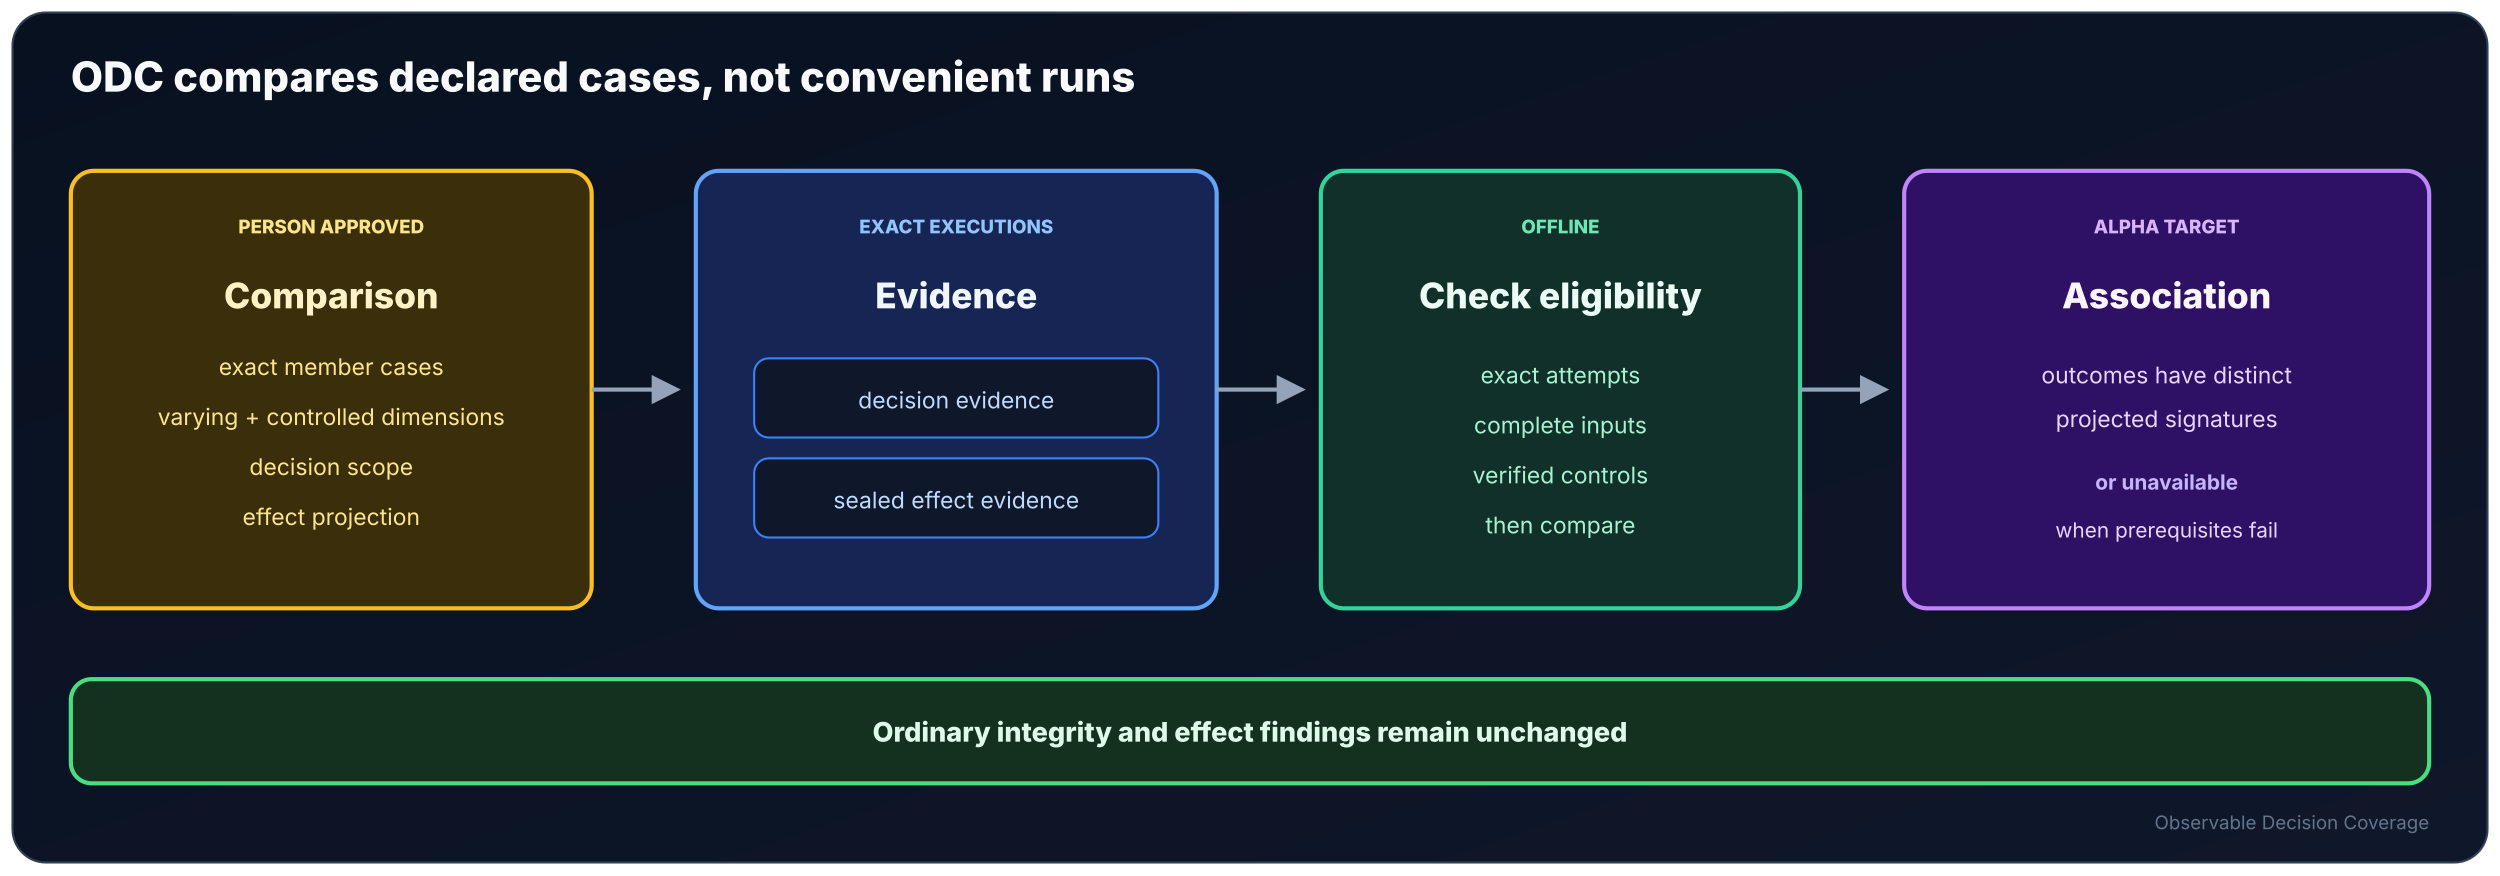
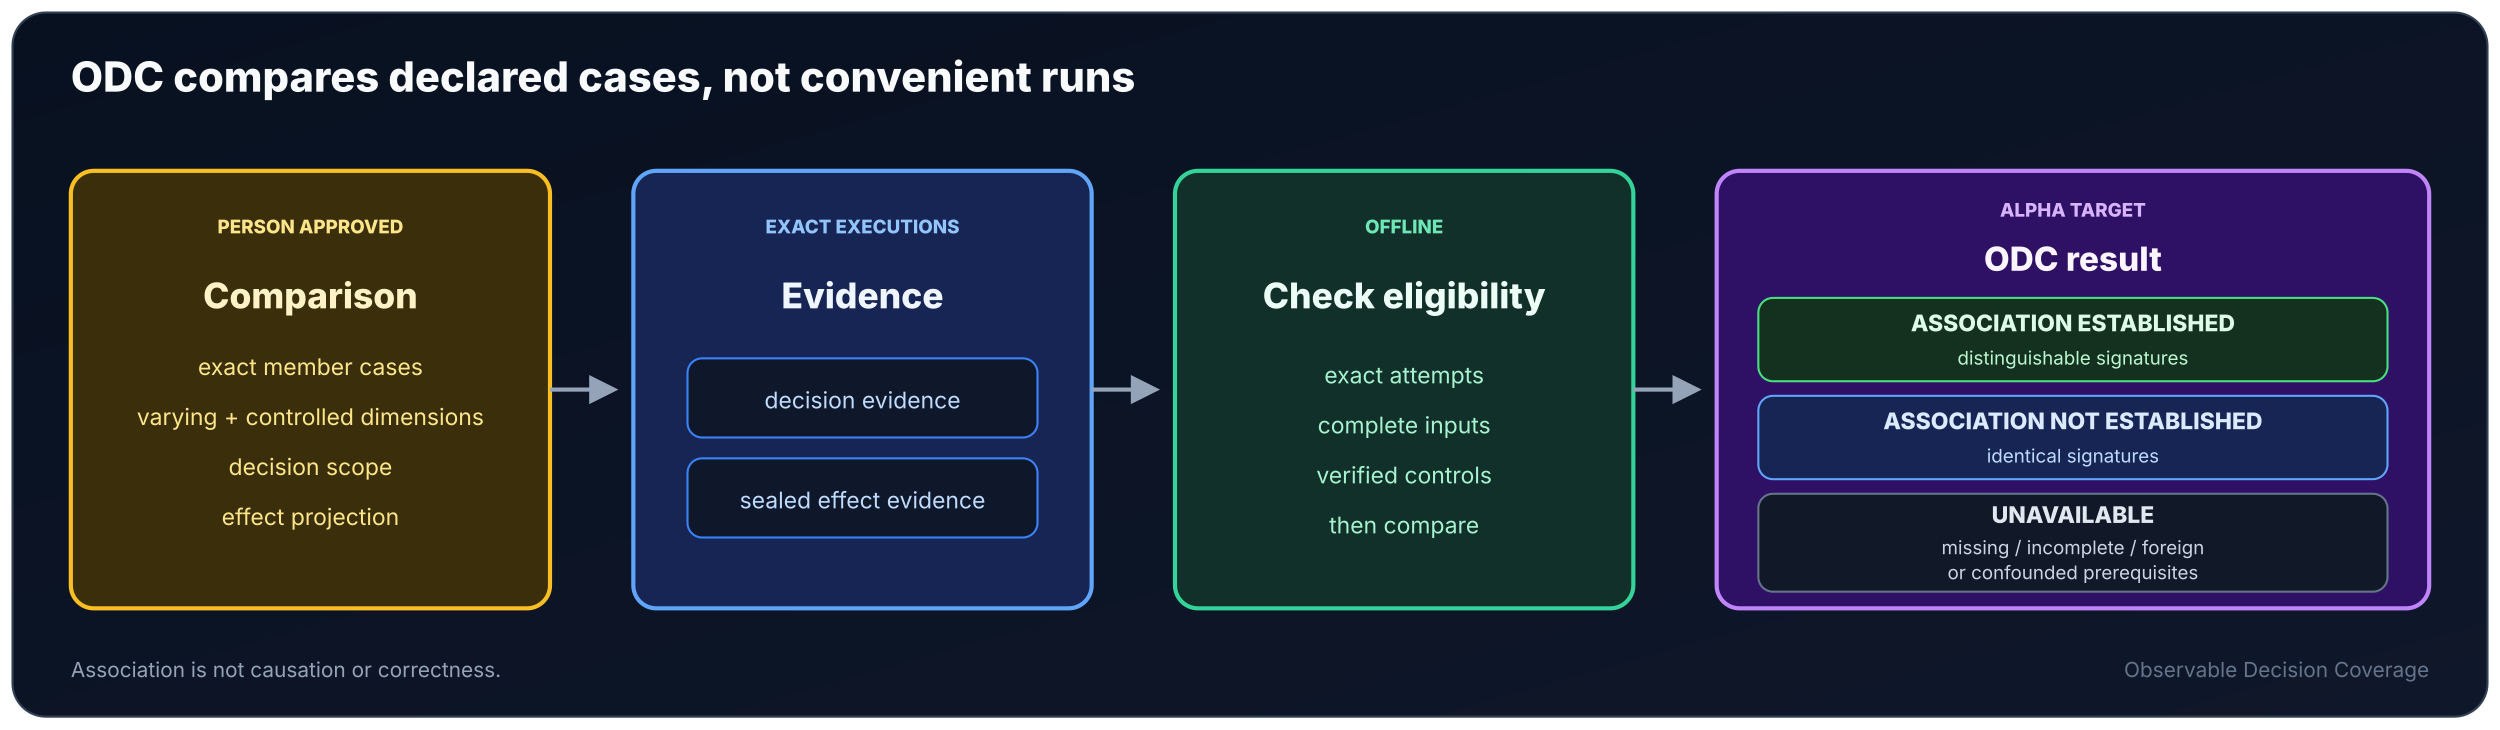
- <svg xmlns="http://www.w3.org/2000/svg" viewBox="0 0 1200 420" role="img" aria-labelledby="odc-title odc-description">
+ <svg xmlns="http://www.w3.org/2000/svg" viewBox="0 0 1200 350" role="img" aria-labelledby="odc-title odc-description">
  <defs>
    <linearGradient id="odc-background" x1="0" y1="0" x2="1" y2="1">
      <stop offset="0" stop-color="#081120" />
      <stop offset="1" stop-color="#0f172a" />
    </linearGradient>
    <marker id="odc-arrow" viewBox="0 0 10 10" refX="8" refY="5" markerWidth="7" markerHeight="7" orient="auto">
      <path d="M0 0 10 5 0 10Z" fill="#94a3b8" />
    </marker>
  </defs>
-   <rect x="6" y="6" width="1188" height="408" rx="16" fill="url(#odc-background)" stroke="#334155" />
+   <rect x="6" y="6" width="1188" height="338" rx="16" fill="url(#odc-background)" stroke="#334155" />
  <g font-family="Inter, ui-sans-serif, system-ui, sans-serif">
    <text x="34" y="44" fill="#f8fafc" font-size="20" font-weight="800">ODC compares declared cases, not convenient runs</text>
    <g text-anchor="middle">
-       <rect x="34" y="82" width="250" height="210" rx="11" fill="#3b2f0b" stroke="#fbbf24" stroke-width="2" />
-       <text x="159" y="112" fill="#fde68a" font-size="9" font-weight="800">PERSON APPROVED</text>
-       <text x="159" y="148" fill="#fef3c7" font-size="17" font-weight="800">Comparison</text>
-       <text x="159" y="180" fill="#fde68a" font-size="11">exact member cases</text>
-       <text x="159" y="204" fill="#fde68a" font-size="11">varying + controlled dimensions</text>
-       <text x="159" y="228" fill="#fde68a" font-size="11">decision scope</text>
-       <text x="159" y="252" fill="#fde68a" font-size="11">effect projection</text>
+       <rect x="34" y="82" width="230" height="210" rx="11" fill="#3b2f0b" stroke="#fbbf24" stroke-width="2" />
+       <text x="149" y="112" fill="#fde68a" font-size="9" font-weight="800">PERSON APPROVED</text>
+       <text x="149" y="148" fill="#fef3c7" font-size="17" font-weight="800">Comparison</text>
+       <text x="149" y="180" fill="#fde68a" font-size="11">exact member cases</text>
+       <text x="149" y="204" fill="#fde68a" font-size="11">varying + controlled dimensions</text>
+       <text x="149" y="228" fill="#fde68a" font-size="11">decision scope</text>
+       <text x="149" y="252" fill="#fde68a" font-size="11">effect projection</text>
    </g>
    <g text-anchor="middle">
-       <rect x="334" y="82" width="250" height="210" rx="11" fill="#172554" stroke="#60a5fa" stroke-width="2" />
-       <text x="459" y="112" fill="#93c5fd" font-size="9" font-weight="800">EXACT EXECUTIONS</text>
-       <text x="459" y="148" fill="#eff6ff" font-size="17" font-weight="800">Evidence</text>
-       <rect x="362" y="172" width="194" height="38" rx="7" fill="#0f172a" stroke="#3b82f6" />
-       <text x="459" y="196" fill="#bfdbfe" font-size="11">decision evidence</text>
-       <rect x="362" y="220" width="194" height="38" rx="7" fill="#0f172a" stroke="#3b82f6" />
-       <text x="459" y="244" fill="#bfdbfe" font-size="11">sealed effect evidence</text>
+       <rect x="304" y="82" width="220" height="210" rx="11" fill="#172554" stroke="#60a5fa" stroke-width="2" />
+       <text x="414" y="112" fill="#93c5fd" font-size="9" font-weight="800">EXACT EXECUTIONS</text>
+       <text x="414" y="148" fill="#eff6ff" font-size="17" font-weight="800">Evidence</text>
+       <rect x="330" y="172" width="168" height="38" rx="7" fill="#0f172a" stroke="#3b82f6" />
+       <text x="414" y="196" fill="#bfdbfe" font-size="11">decision evidence</text>
+       <rect x="330" y="220" width="168" height="38" rx="7" fill="#0f172a" stroke="#3b82f6" />
+       <text x="414" y="244" fill="#bfdbfe" font-size="11">sealed effect evidence</text>
    </g>
    <g text-anchor="middle">
-       <rect x="634" y="82" width="230" height="210" rx="11" fill="#12302a" stroke="#34d399" stroke-width="2" />
-       <text x="749" y="112" fill="#6ee7b7" font-size="9" font-weight="800">OFFLINE</text>
-       <text x="749" y="148" fill="#ecfdf5" font-size="17" font-weight="800">Check eligibility</text>
-       <text x="749" y="184" fill="#a7f3d0" font-size="11">exact attempts</text>
-       <text x="749" y="208" fill="#a7f3d0" font-size="11">complete inputs</text>
-       <text x="749" y="232" fill="#a7f3d0" font-size="11">verified controls</text>
-       <text x="749" y="256" fill="#a7f3d0" font-size="11">then compare</text>
+       <rect x="564" y="82" width="220" height="210" rx="11" fill="#12302a" stroke="#34d399" stroke-width="2" />
+       <text x="674" y="112" fill="#6ee7b7" font-size="9" font-weight="800">OFFLINE</text>
+       <text x="674" y="148" fill="#ecfdf5" font-size="17" font-weight="800">Check eligibility</text>
+       <text x="674" y="184" fill="#a7f3d0" font-size="11">exact attempts</text>
+       <text x="674" y="208" fill="#a7f3d0" font-size="11">complete inputs</text>
+       <text x="674" y="232" fill="#a7f3d0" font-size="11">verified controls</text>
+       <text x="674" y="256" fill="#a7f3d0" font-size="11">then compare</text>
    </g>
    <g text-anchor="middle">
-       <rect x="914" y="82" width="252" height="210" rx="11" fill="#2e1065" stroke="#c084fc" stroke-width="2" />
-       <text x="1040" y="112" fill="#d8b4fe" font-size="9" font-weight="800">ALPHA TARGET</text>
-       <text x="1040" y="148" fill="#faf5ff" font-size="17" font-weight="800">Association</text>
-       <text x="1040" y="184" fill="#e9d5ff" font-size="11">outcomes have distinct</text>
-       <text x="1040" y="205" fill="#e9d5ff" font-size="11">projected signatures</text>
-       <text x="1040" y="235" fill="#c4b5fd" font-size="10" font-weight="700">or unavailable</text>
-       <text x="1040" y="258" fill="#e9d5ff" font-size="10">when prerequisites fail</text>
+       <rect x="824" y="82" width="342" height="210" rx="11" fill="#2e1065" stroke="#c084fc" stroke-width="2" />
+       <text x="995" y="104" fill="#d8b4fe" font-size="9" font-weight="800">ALPHA TARGET</text>
+       <text x="995" y="130" fill="#faf5ff" font-size="16" font-weight="800">ODC result</text>
+       <rect x="844" y="143" width="302" height="40" rx="7" fill="#14301f" stroke="#4ade80" />
+       <text x="995" y="159" fill="#dcfce7" font-size="11" font-weight="800">ASSOCIATION ESTABLISHED</text>
+       <text x="995" y="175" fill="#bbf7d0" font-size="9">distinguishable signatures</text>
+       <rect x="844" y="190" width="302" height="40" rx="7" fill="#172554" stroke="#60a5fa" />
+       <text x="995" y="206" fill="#dbeafe" font-size="11" font-weight="800">ASSOCIATION NOT ESTABLISHED</text>
+       <text x="995" y="222" fill="#bfdbfe" font-size="9">identical signatures</text>
+       <rect x="844" y="237" width="302" height="47" rx="7" fill="#111827" stroke="#64748b" />
+       <text x="995" y="251" fill="#e2e8f0" font-size="11" font-weight="800">UNAVAILABLE</text>
+       <text x="995" y="266" fill="#cbd5e1" font-size="9">missing / incomplete / foreign</text>
+       <text x="995" y="278" fill="#cbd5e1" font-size="9">or confounded prerequisites</text>
    </g>
-     <line x1="284" y1="187" x2="324" y2="187" stroke="#94a3b8" stroke-width="2" marker-end="url(#odc-arrow)" />
-     <line x1="584" y1="187" x2="624" y2="187" stroke="#94a3b8" stroke-width="2" marker-end="url(#odc-arrow)" />
-     <line x1="864" y1="187" x2="904" y2="187" stroke="#94a3b8" stroke-width="2" marker-end="url(#odc-arrow)" />
-     <rect x="34" y="326" width="1132" height="50" rx="10" fill="#14301f" stroke="#4ade80" stroke-width="2" />
-     <text x="600" y="356" text-anchor="middle" fill="#dcfce7" font-size="13" font-weight="800">Ordinary integrity and effect findings remain unchanged</text>
-     <text x="1166" y="398" text-anchor="end" fill="#64748b" font-size="9">Observable Decision Coverage</text>
+     <line x1="264" y1="187" x2="294" y2="187" stroke="#94a3b8" stroke-width="2" marker-end="url(#odc-arrow)" />
+     <line x1="524" y1="187" x2="554" y2="187" stroke="#94a3b8" stroke-width="2" marker-end="url(#odc-arrow)" />
+     <line x1="784" y1="187" x2="814" y2="187" stroke="#94a3b8" stroke-width="2" marker-end="url(#odc-arrow)" />
+     <text x="34" y="325" fill="#94a3b8" font-size="10">Association is not causation or correctness.</text>
+     <text x="1166" y="325" text-anchor="end" fill="#64748b" font-size="10">Observable Decision Coverage</text>
  </g>
</svg>
